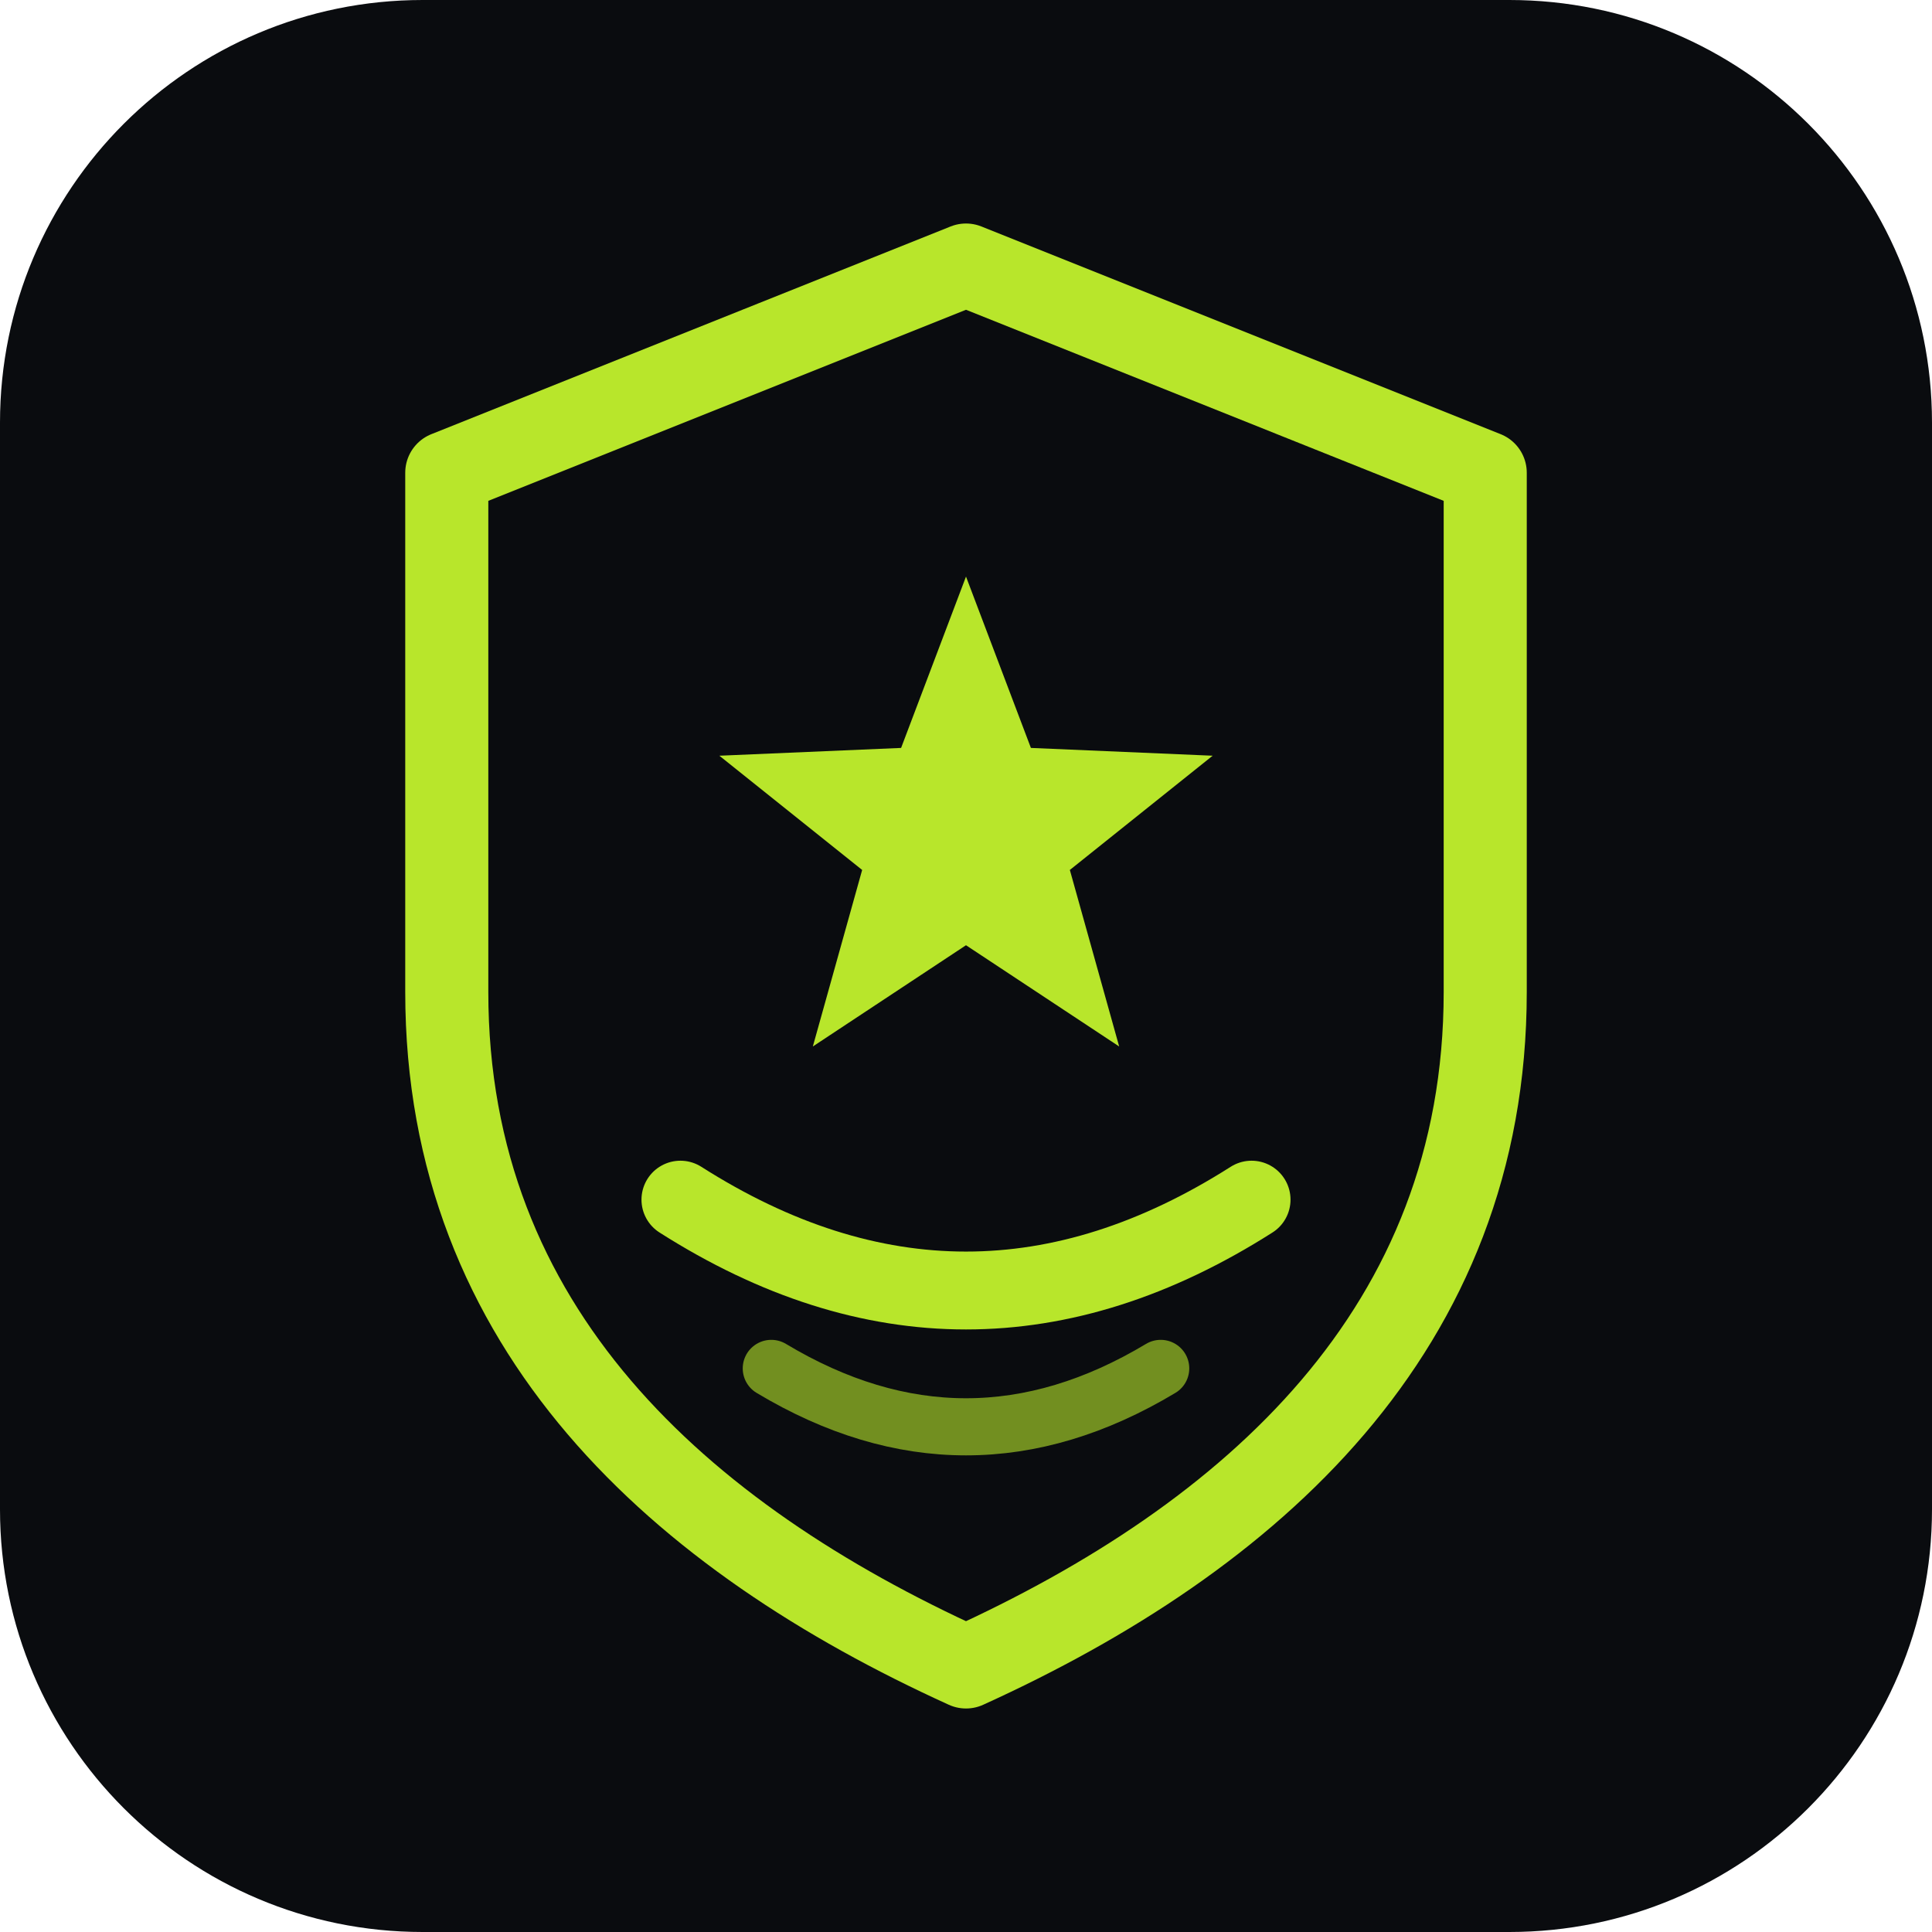
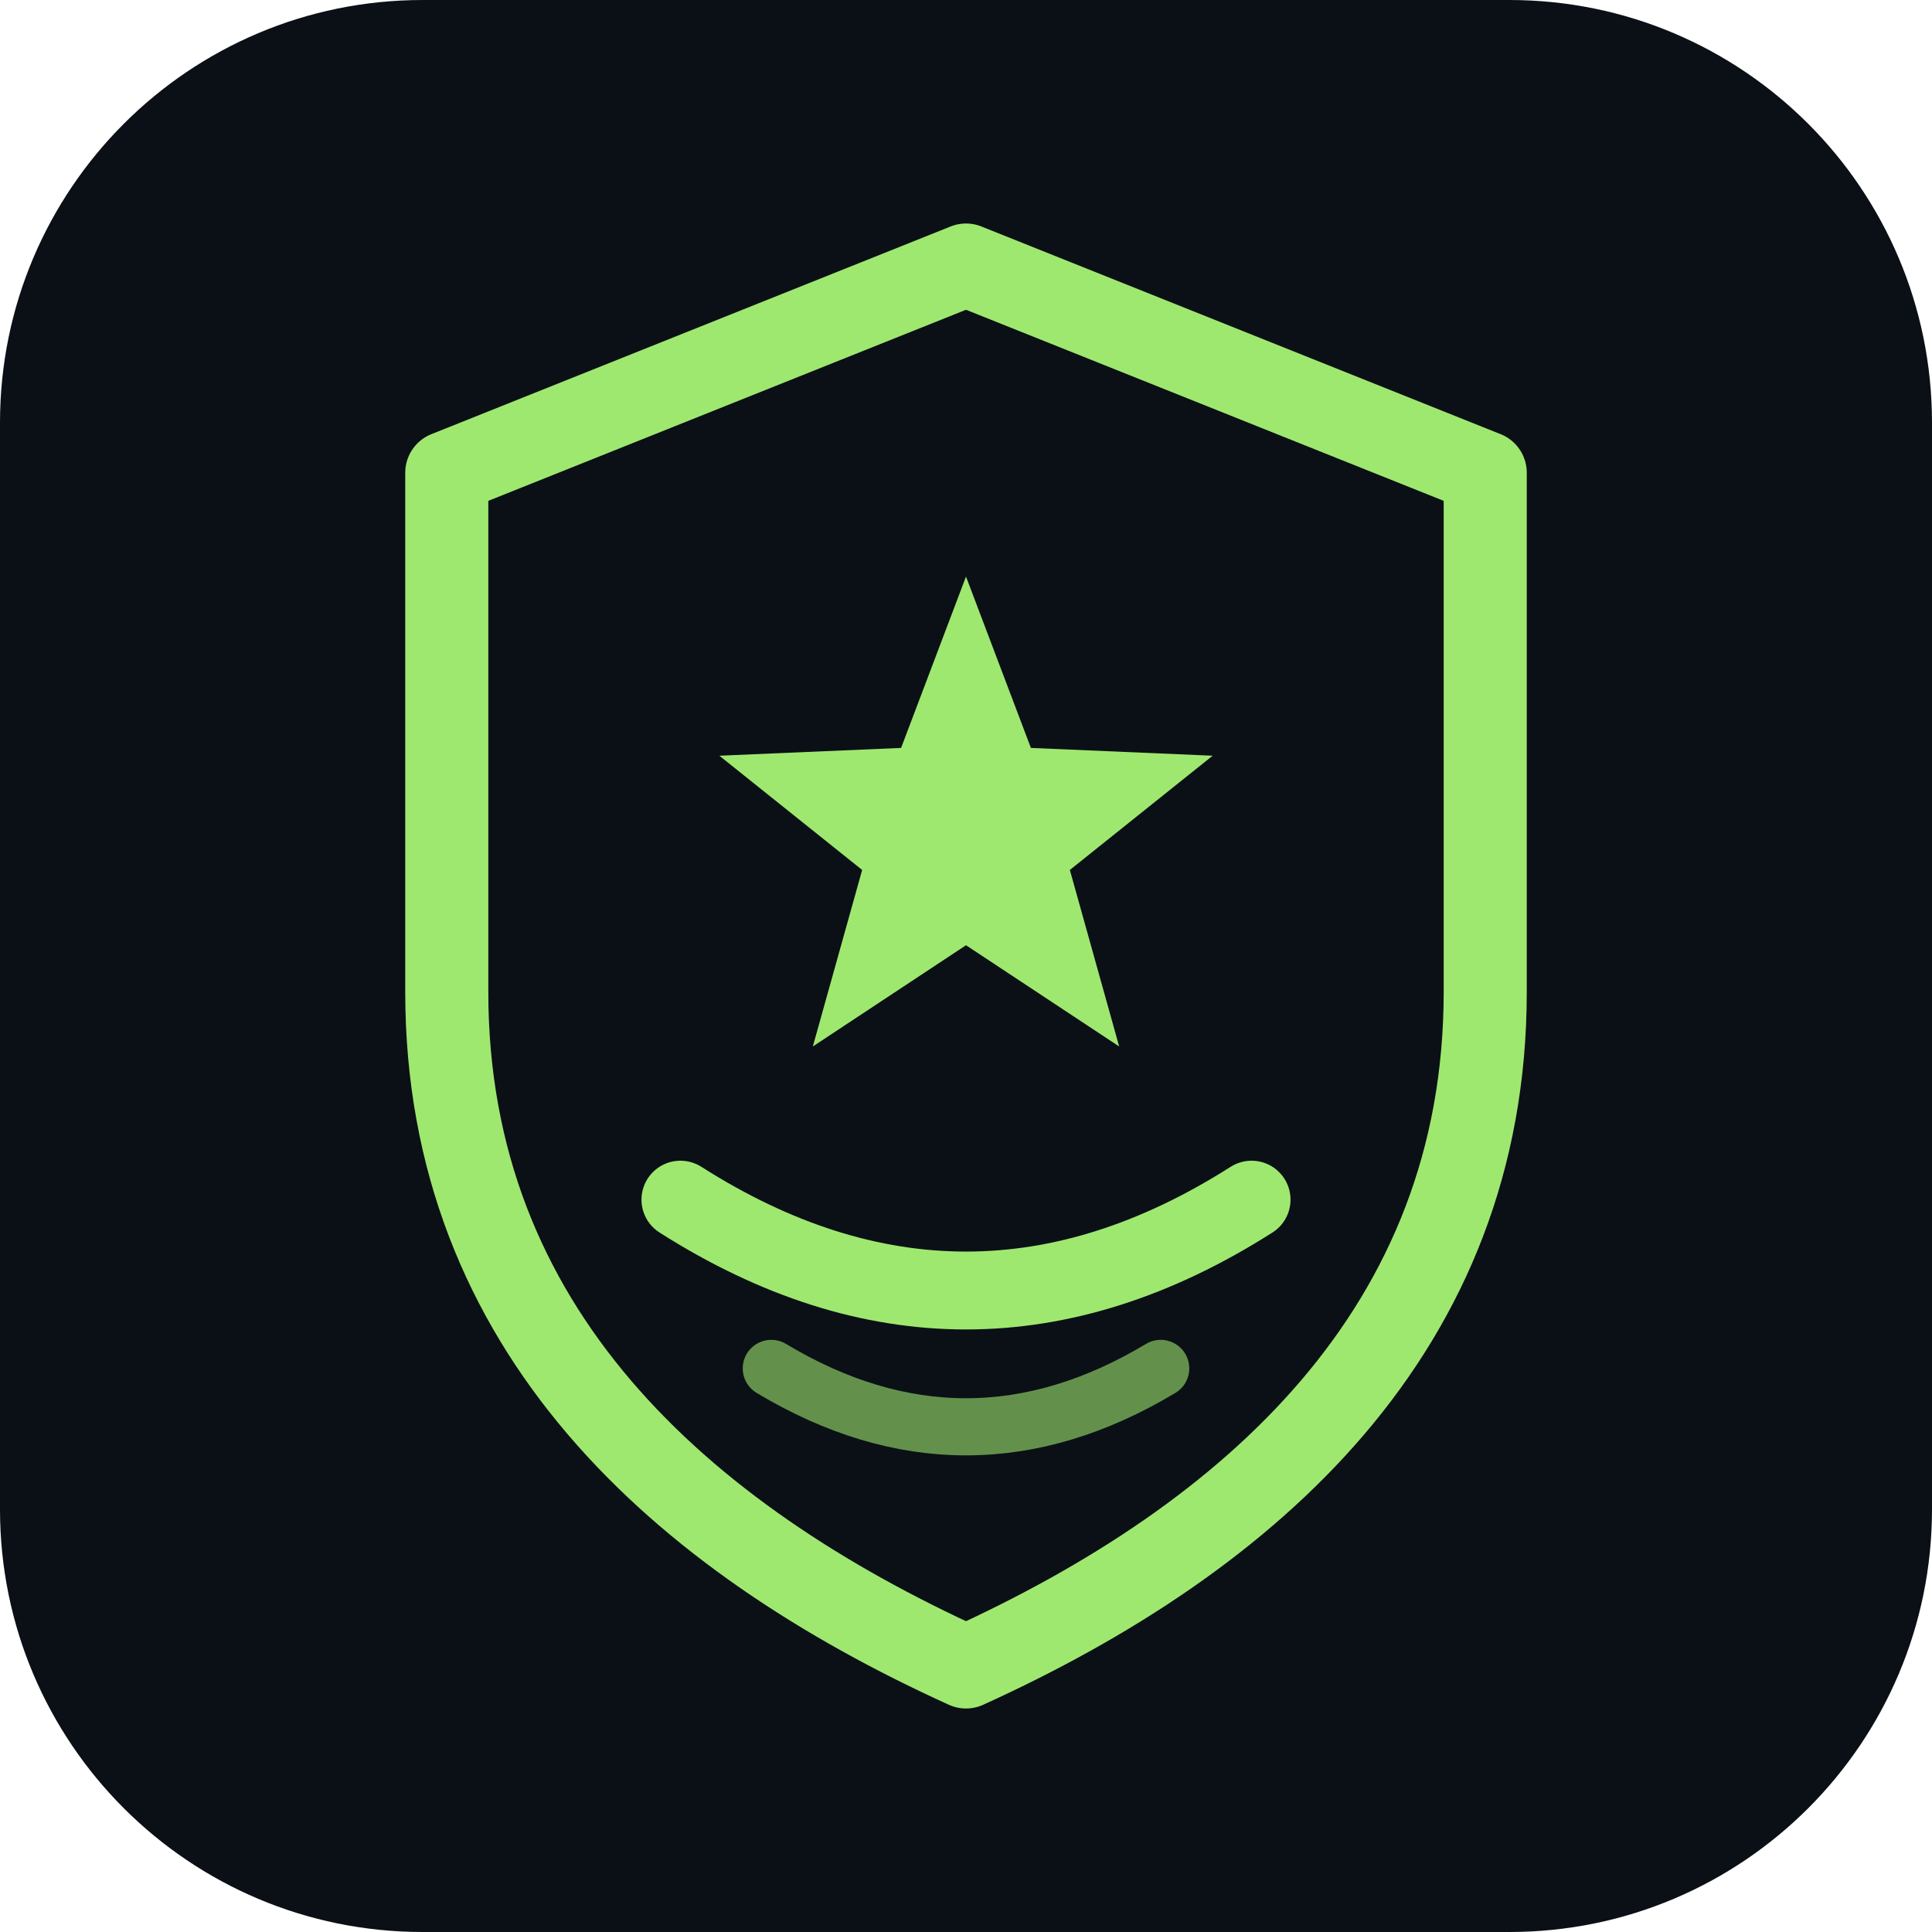
<svg xmlns="http://www.w3.org/2000/svg" viewBox="0 0 64 64">
-   <rect width="64" height="64" rx="14" fill="#0A0C0F" />
+   <rect width="64" height="64" rx="14" fill="#0b1016" />
  <g transform="translate(32 32) scale(.86) translate(-32 -32)">
-     <path d="M32 5 L52 13 V33 C52 46 43 54 32 59 C21 54 12 46 12 33 V13 Z" fill="none" stroke="#B8E62B" stroke-width="3.2" stroke-linejoin="round" />
-     <polygon points="32.0,17.0 34.5,23.6 41.5,23.9 36.0,28.3 37.9,35.1 32.0,31.2 26.1,35.1 28.0,28.3 22.5,23.9 29.5,23.6" fill="#B8E62B" />
-     <path d="M21 41 Q32 48 43 41" fill="none" stroke="#B8E62B" stroke-width="3" stroke-linecap="round" />
-     <path d="M24.5 47.5 Q32 52 39.5 47.5" fill="none" stroke="#B8E62B" stroke-width="2.2" stroke-linecap="round" opacity="0.6" />
+     <path d="M32 5 L52 13 V33 C52 46 43 54 32 59 C21 54 12 46 12 33 V13 Z" fill="none" stroke="#9fe870" stroke-width="3.2" stroke-linejoin="round" />
+     <polygon points="32.0,17.0 34.5,23.6 41.5,23.9 36.0,28.3 37.9,35.1 32.0,31.2 26.1,35.1 28.0,28.3 22.5,23.9 29.5,23.6" fill="#9fe870" />
+     <path d="M21 41 Q32 48 43 41" fill="none" stroke="#9fe870" stroke-width="3" stroke-linecap="round" />
+     <path d="M24.5 47.5 Q32 52 39.5 47.5" fill="none" stroke="#9fe870" stroke-width="2.2" stroke-linecap="round" opacity="0.6" />
  </g>
</svg>
